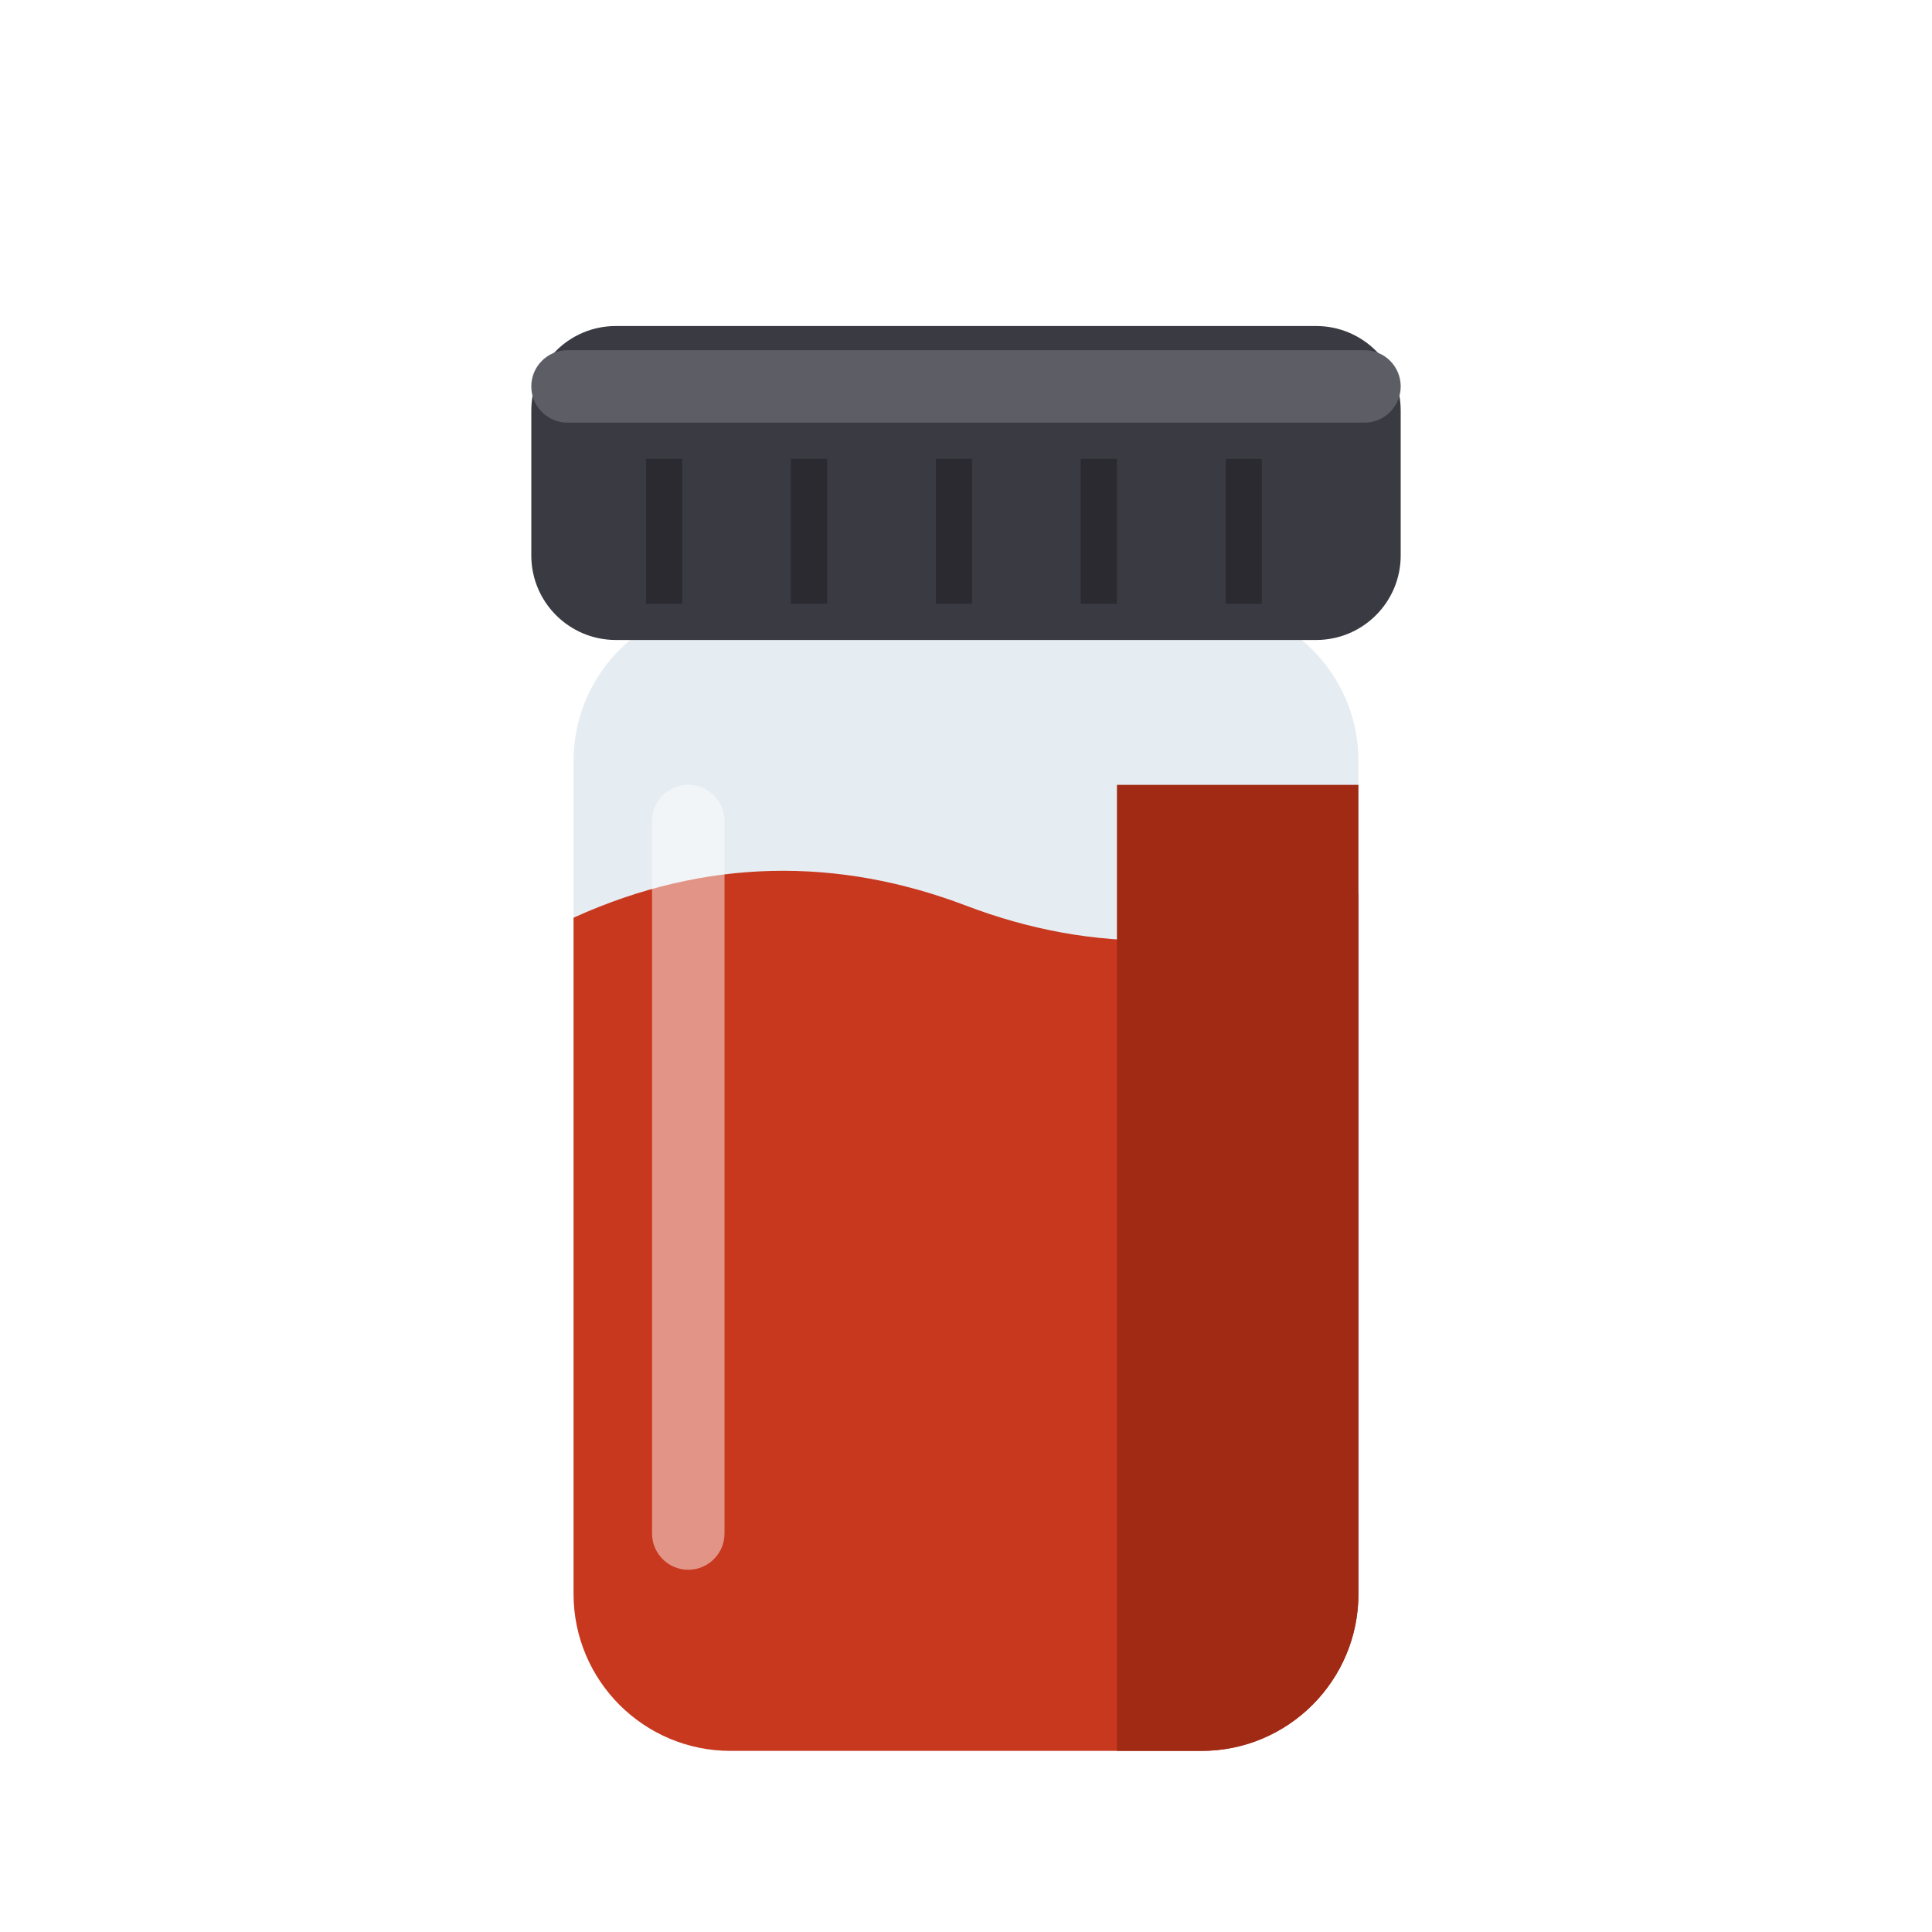
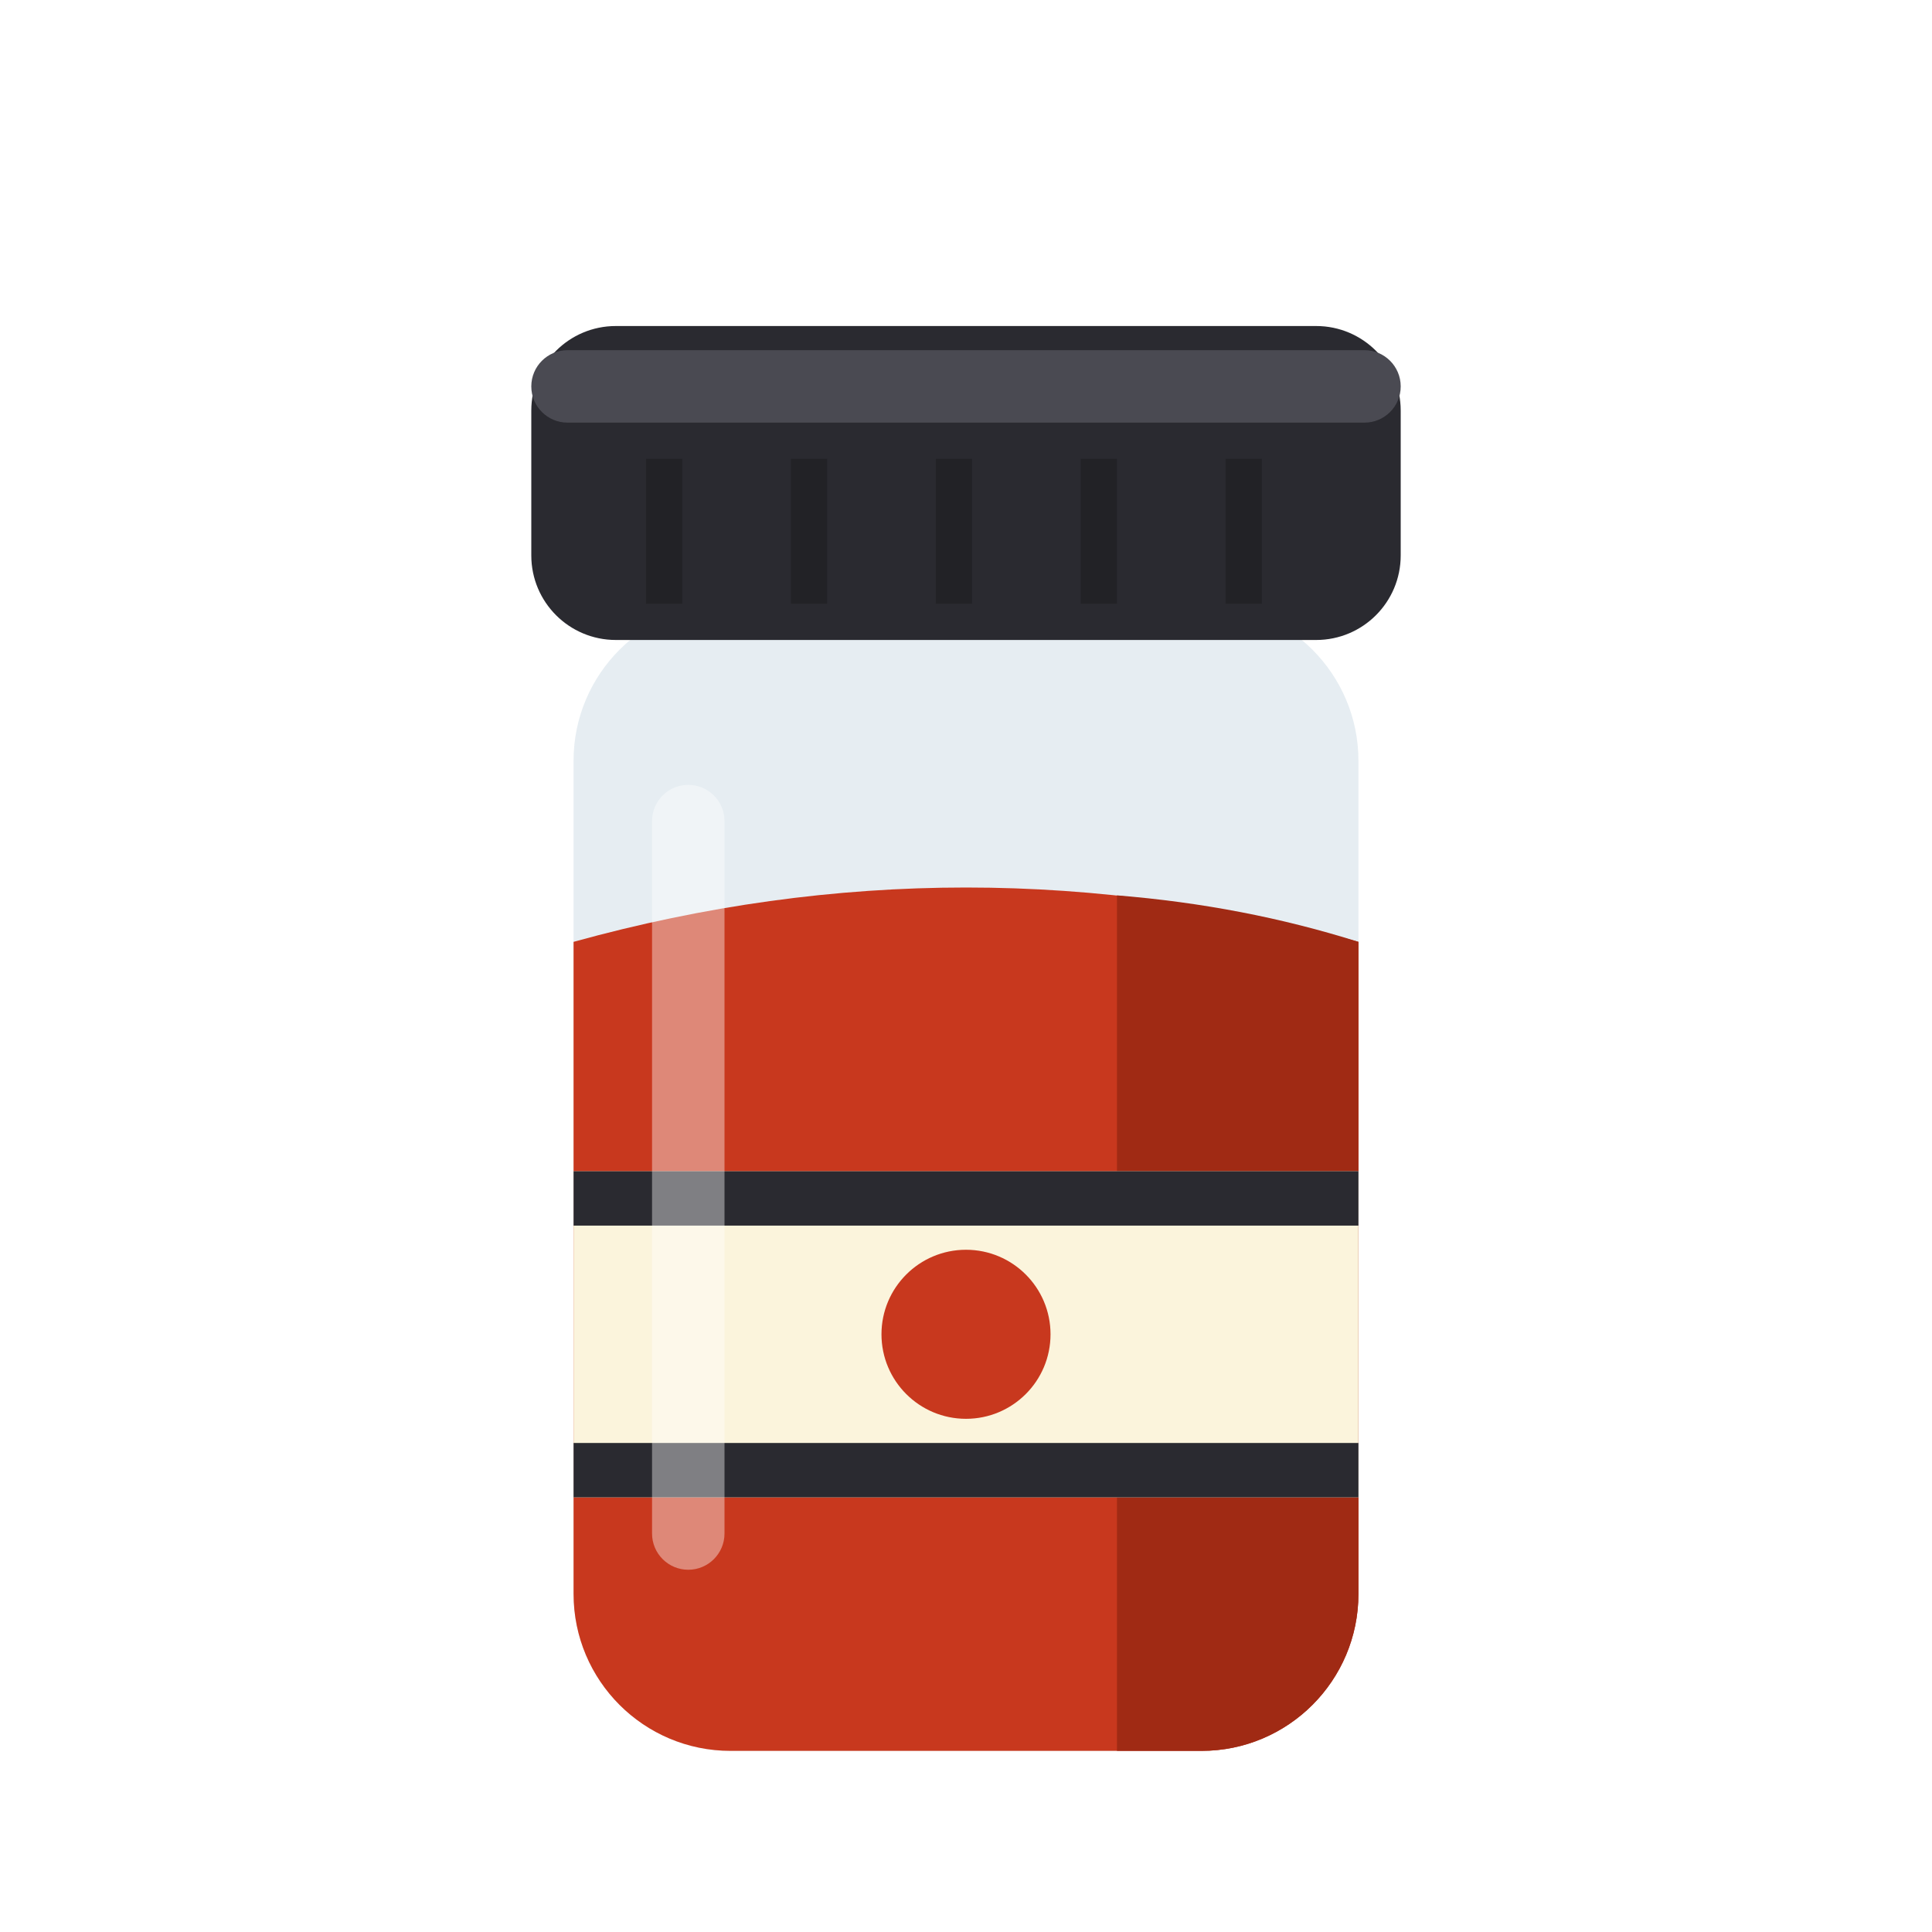
<svg xmlns="http://www.w3.org/2000/svg" viewBox="0 0 32 32">
  <rect width="13" height="19" x="9.5" y="10" fill="#e6edf2" rx="2.6" />
  <clipPath id="sj">
    <rect width="13" height="19" x="9.5" y="10" fill="#000" rx="2.6" />
  </clipPath>
  <g clip-path="url(#sj)">
-     <path fill="#c8381e" d="M9.5 15.2c2.2-1 4.4-1 6.5-.2s4.3.8 6.5-.2V29h-13z" />
-     <rect width="4" height="16" x="18.5" y="13" fill="#a02a14" />
+     <path fill="#c8381e" d="M9.5 15.6Q16 13.8 22.5 15.6V29H9.5z" />
+     <path fill="#a02a14" d="M18.5 14.83Q20.6 15 22.5 15.6V29H18.5z" />
+     <rect width="13" height="5.4" x="9.5" y="19.4" fill="#fbf4dc" />
+     <rect width="13" height="0.9" x="9.5" y="19.4" fill="#2a2a30" />
+     <rect width="13" height="0.9" x="9.5" y="23.9" fill="#2a2a30" />
+     <circle cx="16" cy="22.1" r="1.4" fill="#c8381e" />
  </g>
-   <rect width="1.2" height="13" x="10.8" y="13" fill="#ffffff77" rx="0.6" />
-   <rect width="14.4" height="5.2" x="8.8" y="5.4" fill="#3a3a42" rx="1.4" />
-   <rect width="14.4" height="1.2" x="8.8" y="5.8" fill="#5d5d66" rx="0.6" />
-   <path fill="none" stroke="#2a2a30" stroke-width="0.6" d="M11 7.6v2.4M13.4 7.6v2.4M15.8 7.6v2.4M18.2 7.6v2.4M20.6 7.6v2.4" />
+   <rect width="1.2" height="13" x="10.8" y="13" fill="#ffffff66" rx="0.6" />
+   <rect width="14.4" height="5.2" x="8.8" y="5.4" fill="#2a2a30" rx="1.4" />
+   <rect width="14.4" height="1.2" x="8.8" y="5.8" fill="#4a4a52" rx="0.6" />
+   <path fill="none" stroke="#00000033" stroke-width="0.6" d="M11 7.6v2.4M13.4 7.6v2.4M15.8 7.6v2.4M18.2 7.6v2.4M20.6 7.6v2.4" />
</svg>
